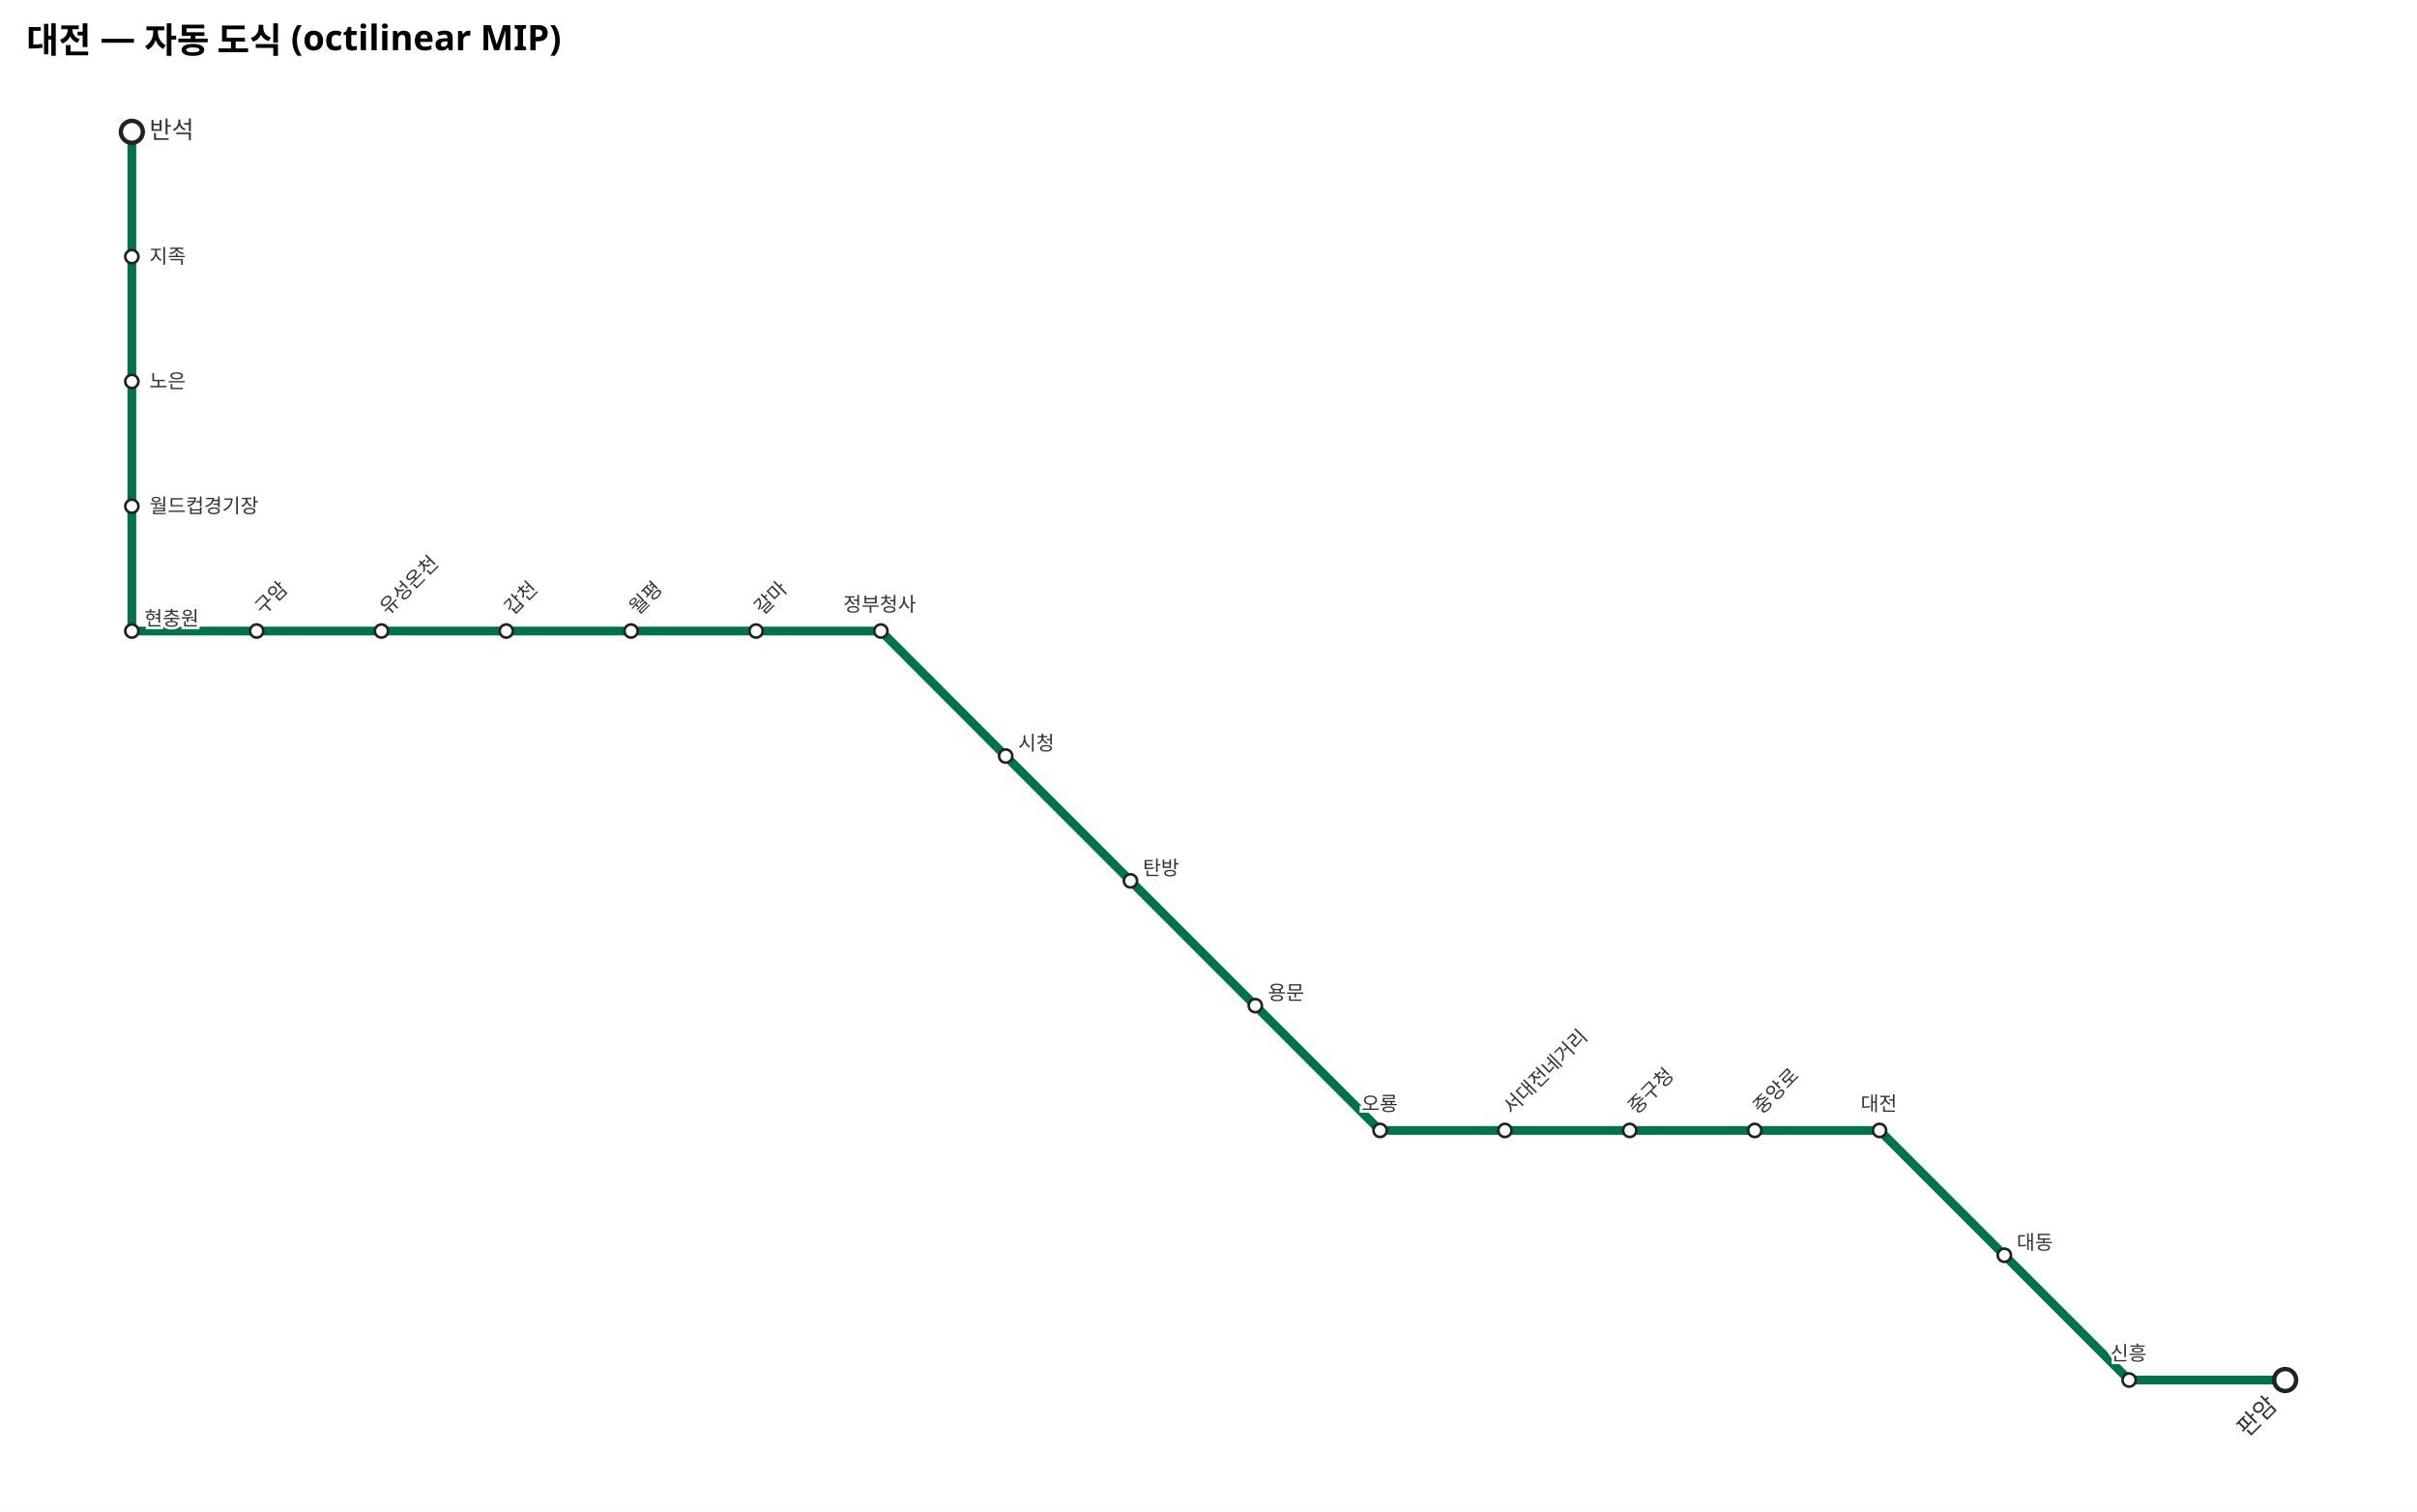
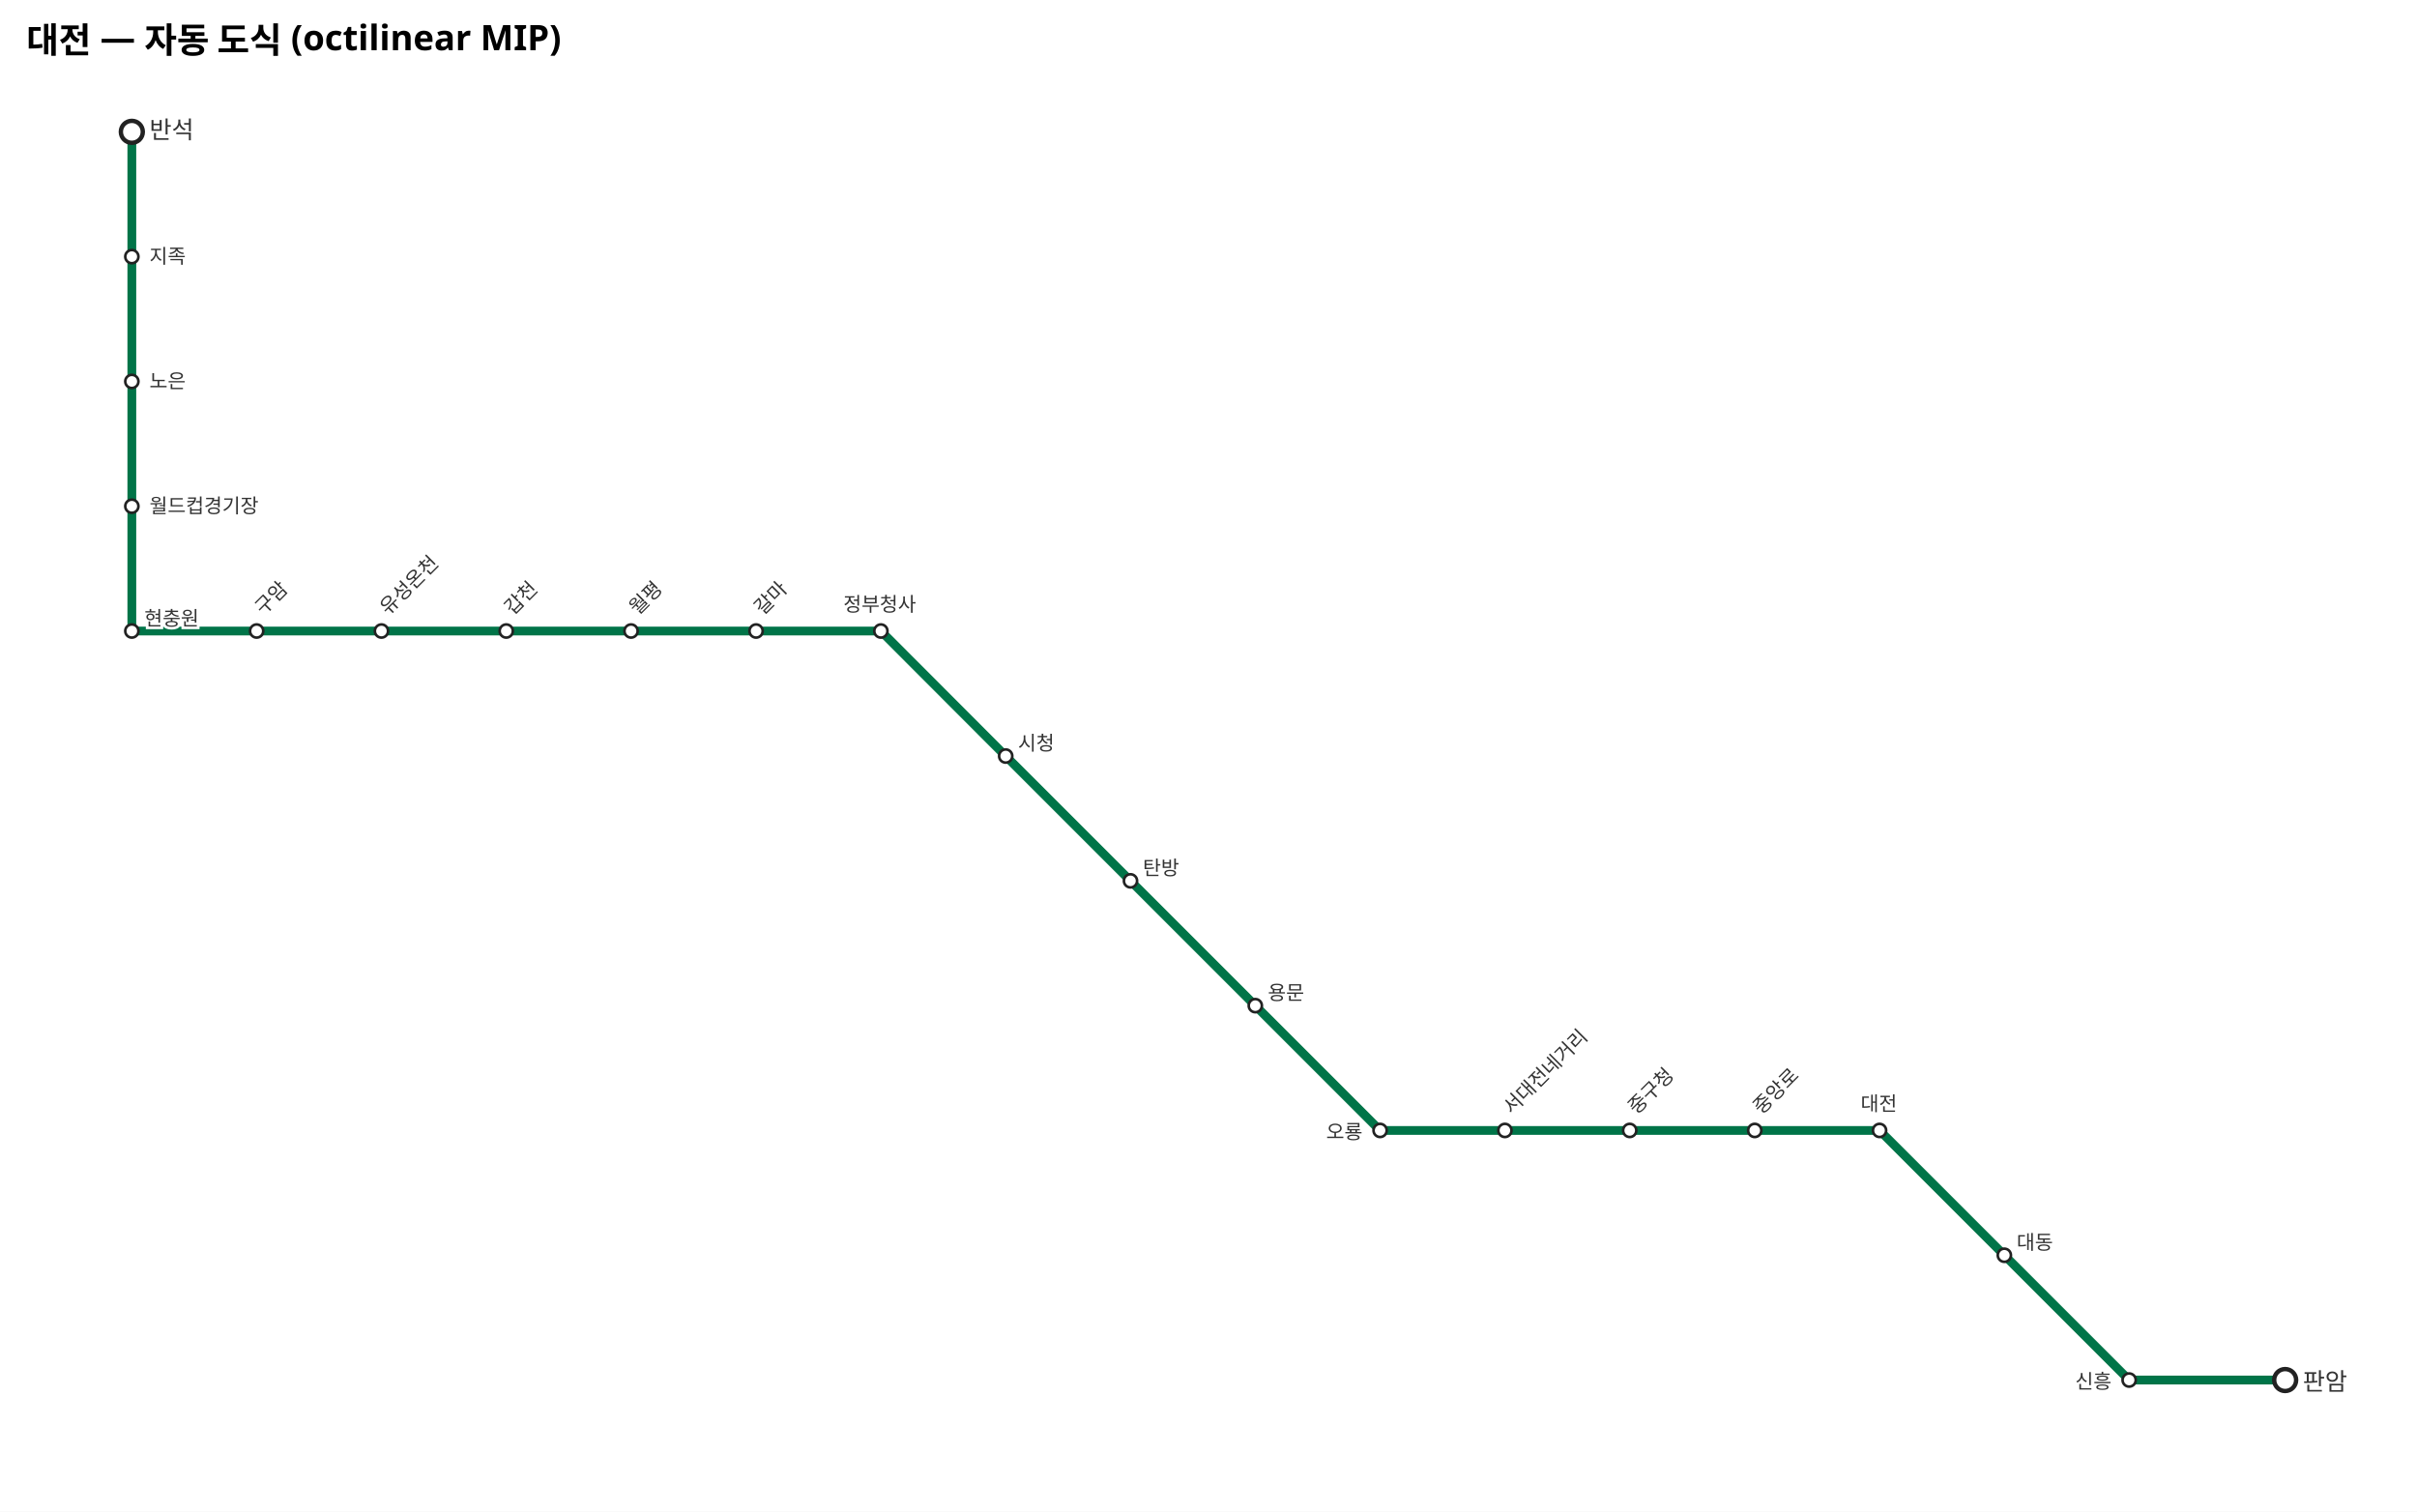
<svg xmlns="http://www.w3.org/2000/svg" viewBox="0 0 1100 688" font-family="sans-serif">
  <rect width="100%" height="100%" fill="#fff" />
  <text x="12" y="24" font-size="16" font-weight="700">대전 — 자동 도식 (octilinear MIP)</text>
  <line x1="344.1" y1="287.2" x2="287.2" y2="287.2" stroke="#007448" stroke-width="4" stroke-linecap="round" />
  <line x1="344.1" y1="287.2" x2="400.9" y2="287.2" stroke="#007448" stroke-width="4" stroke-linecap="round" />
  <line x1="230.4" y1="287.2" x2="287.2" y2="287.2" stroke="#007448" stroke-width="4" stroke-linecap="round" />
  <line x1="230.4" y1="287.2" x2="173.6" y2="287.2" stroke="#007448" stroke-width="4" stroke-linecap="round" />
  <line x1="116.8" y1="287.2" x2="173.6" y2="287.2" stroke="#007448" stroke-width="4" stroke-linecap="round" />
  <line x1="116.8" y1="287.2" x2="60.0" y2="287.2" stroke="#007448" stroke-width="4" stroke-linecap="round" />
  <line x1="60.0" y1="173.6" x2="60.0" y2="230.4" stroke="#007448" stroke-width="4" stroke-linecap="round" />
  <line x1="60.0" y1="173.6" x2="60.0" y2="116.8" stroke="#007448" stroke-width="4" stroke-linecap="round" />
  <line x1="912.2" y1="571.3" x2="855.4" y2="514.5" stroke="#007448" stroke-width="4" stroke-linecap="round" />
  <line x1="912.2" y1="571.3" x2="969.0" y2="628.1" stroke="#007448" stroke-width="4" stroke-linecap="round" />
  <line x1="855.4" y1="514.5" x2="798.6" y2="514.5" stroke="#007448" stroke-width="4" stroke-linecap="round" />
  <line x1="60.0" y1="60.0" x2="60.0" y2="116.8" stroke="#007448" stroke-width="4" stroke-linecap="round" />
  <line x1="684.9" y1="514.5" x2="628.1" y2="514.5" stroke="#007448" stroke-width="4" stroke-linecap="round" />
  <line x1="684.9" y1="514.5" x2="741.7" y2="514.5" stroke="#007448" stroke-width="4" stroke-linecap="round" />
  <line x1="457.7" y1="344.1" x2="400.9" y2="287.2" stroke="#007448" stroke-width="4" stroke-linecap="round" />
  <line x1="457.7" y1="344.1" x2="514.5" y2="400.9" stroke="#007448" stroke-width="4" stroke-linecap="round" />
  <line x1="969.0" y1="628.1" x2="1040.0" y2="628.1" stroke="#007448" stroke-width="4" stroke-linecap="round" />
  <line x1="628.1" y1="514.5" x2="571.3" y2="457.7" stroke="#007448" stroke-width="4" stroke-linecap="round" />
  <line x1="571.3" y1="457.7" x2="514.5" y2="400.9" stroke="#007448" stroke-width="4" stroke-linecap="round" />
  <line x1="60.0" y1="230.4" x2="60.0" y2="287.2" stroke="#007448" stroke-width="4" stroke-linecap="round" />
  <line x1="741.7" y1="514.5" x2="798.6" y2="514.5" stroke="#007448" stroke-width="4" stroke-linecap="round" />
  <circle cx="344.1" cy="287.2" r="3" fill="#fff" stroke="#222" stroke-width="1.2" />
  <circle cx="230.4" cy="287.2" r="3" fill="#fff" stroke="#222" stroke-width="1.2" />
  <circle cx="116.8" cy="287.2" r="3" fill="#fff" stroke="#222" stroke-width="1.2" />
  <circle cx="60.0" cy="173.6" r="3" fill="#fff" stroke="#222" stroke-width="1.2" />
  <circle cx="912.2" cy="571.3" r="3" fill="#fff" stroke="#222" stroke-width="1.2" />
  <circle cx="855.4" cy="514.5" r="3" fill="#fff" stroke="#222" stroke-width="1.2" />
  <circle cx="60.0" cy="60.0" r="5" fill="#fff" stroke="#222" stroke-width="2" />
  <circle cx="684.9" cy="514.5" r="3" fill="#fff" stroke="#222" stroke-width="1.2" />
  <circle cx="457.7" cy="344.1" r="3" fill="#fff" stroke="#222" stroke-width="1.2" />
  <circle cx="969.0" cy="628.1" r="3" fill="#fff" stroke="#222" stroke-width="1.2" />
  <circle cx="628.1" cy="514.5" r="3" fill="#fff" stroke="#222" stroke-width="1.2" />
  <circle cx="571.3" cy="457.7" r="3" fill="#fff" stroke="#222" stroke-width="1.2" />
  <circle cx="60.0" cy="230.4" r="3" fill="#fff" stroke="#222" stroke-width="1.2" />
  <circle cx="287.2" cy="287.2" r="3" fill="#fff" stroke="#222" stroke-width="1.2" />
  <circle cx="173.6" cy="287.2" r="3" fill="#fff" stroke="#222" stroke-width="1.2" />
  <circle cx="400.9" cy="287.2" r="3" fill="#fff" stroke="#222" stroke-width="1.2" />
  <circle cx="741.7" cy="514.5" r="3" fill="#fff" stroke="#222" stroke-width="1.2" />
  <circle cx="798.6" cy="514.5" r="3" fill="#fff" stroke="#222" stroke-width="1.2" />
  <circle cx="60.0" cy="116.8" r="3" fill="#fff" stroke="#222" stroke-width="1.2" />
  <circle cx="514.5" cy="400.9" r="3" fill="#fff" stroke="#222" stroke-width="1.2" />
  <circle cx="1040.0" cy="628.1" r="5" fill="#fff" stroke="#222" stroke-width="2" />
  <circle cx="60.0" cy="287.2" r="3" fill="#fff" stroke="#222" stroke-width="1.2" />
  <text x="347.1" y="280.2" font-size="9" fill="#333" text-anchor="start" paint-order="stroke" stroke="#fff" stroke-width="2.5" transform="rotate(-45 347.1 280.2)">갈마</text>
  <text x="233.4" y="280.2" font-size="9" fill="#333" text-anchor="start" paint-order="stroke" stroke="#fff" stroke-width="2.5" transform="rotate(-45 233.4 280.2)">갑천</text>
  <text x="119.8" y="280.2" font-size="9" fill="#333" text-anchor="start" paint-order="stroke" stroke="#fff" stroke-width="2.5" transform="rotate(-45 119.8 280.2)">구암</text>
  <text x="68.0" y="176.6" font-size="9" fill="#333" text-anchor="start" paint-order="stroke" stroke="#fff" stroke-width="2.5">노은</text>
  <text x="917.8" y="568.6" font-size="9" fill="#333" text-anchor="start" paint-order="stroke" stroke="#fff" stroke-width="2.5">대동</text>
  <text x="846.8" y="505.5" font-size="9" fill="#333" text-anchor="start" paint-order="stroke" stroke="#fff" stroke-width="2.5">대전</text>
  <text x="68.0" y="63.0" font-size="11" fill="#333" text-anchor="start" paint-order="stroke" stroke="#fff" stroke-width="2.5">반석</text>
  <text x="687.9" y="507.5" font-size="9" fill="#333" text-anchor="start" paint-order="stroke" stroke="#fff" stroke-width="2.5" transform="rotate(-45 687.9 507.5)">서대전네거리</text>
  <text x="463.3" y="341.4" font-size="9" fill="#333" text-anchor="start" paint-order="stroke" stroke="#fff" stroke-width="2.5">시청</text>
-   <text x="960.4" y="619.1" font-size="9" fill="#333" text-anchor="start" paint-order="stroke" stroke="#fff" stroke-width="2.5">신흥</text>
-   <text x="619.6" y="505.5" font-size="9" fill="#333" text-anchor="start" paint-order="stroke" stroke="#fff" stroke-width="2.5">오룡</text>
+   <text x="961.0" y="631.9" font-size="9" fill="#333" text-anchor="end" paint-order="stroke" stroke="#fff" stroke-width="2.5">신흥</text>
+   <text x="620.1" y="518.3" font-size="9" fill="#333" text-anchor="end" paint-order="stroke" stroke="#fff" stroke-width="2.5">오룡</text>
  <text x="577.0" y="455.0" font-size="9" fill="#333" text-anchor="start" paint-order="stroke" stroke="#fff" stroke-width="2.5">용문</text>
  <text x="68.0" y="233.4" font-size="9" fill="#333" text-anchor="start" paint-order="stroke" stroke="#fff" stroke-width="2.5">월드컵경기장</text>
  <text x="290.2" y="280.2" font-size="9" fill="#333" text-anchor="start" paint-order="stroke" stroke="#fff" stroke-width="2.5" transform="rotate(-45 290.2 280.2)">월평</text>
  <text x="176.6" y="280.2" font-size="9" fill="#333" text-anchor="start" paint-order="stroke" stroke="#fff" stroke-width="2.5" transform="rotate(-45 176.6 280.2)">유성온천</text>
  <text x="383.8" y="278.2" font-size="9" fill="#333" text-anchor="start" paint-order="stroke" stroke="#fff" stroke-width="2.5">정부청사</text>
  <text x="744.7" y="507.5" font-size="9" fill="#333" text-anchor="start" paint-order="stroke" stroke="#fff" stroke-width="2.5" transform="rotate(-45 744.7 507.5)">중구청</text>
  <text x="801.6" y="507.5" font-size="9" fill="#333" text-anchor="start" paint-order="stroke" stroke="#fff" stroke-width="2.5" transform="rotate(-45 801.6 507.5)">중앙로</text>
  <text x="68.0" y="119.8" font-size="9" fill="#333" text-anchor="start" paint-order="stroke" stroke="#fff" stroke-width="2.5">지족</text>
  <text x="520.1" y="398.2" font-size="9" fill="#333" text-anchor="start" paint-order="stroke" stroke="#fff" stroke-width="2.5">탄방</text>
-   <text x="1037.0" y="640.1" font-size="11" fill="#333" text-anchor="end" paint-order="stroke" stroke="#fff" stroke-width="2.5" transform="rotate(-45 1037.0 640.1)">판암</text>
+   <text x="1048.0" y="632.7" font-size="11" fill="#333" text-anchor="start" paint-order="stroke" stroke="#fff" stroke-width="2.5">판암</text>
  <text x="65.7" y="284.6" font-size="9" fill="#333" text-anchor="start" paint-order="stroke" stroke="#fff" stroke-width="2.5">현충원</text>
</svg>
